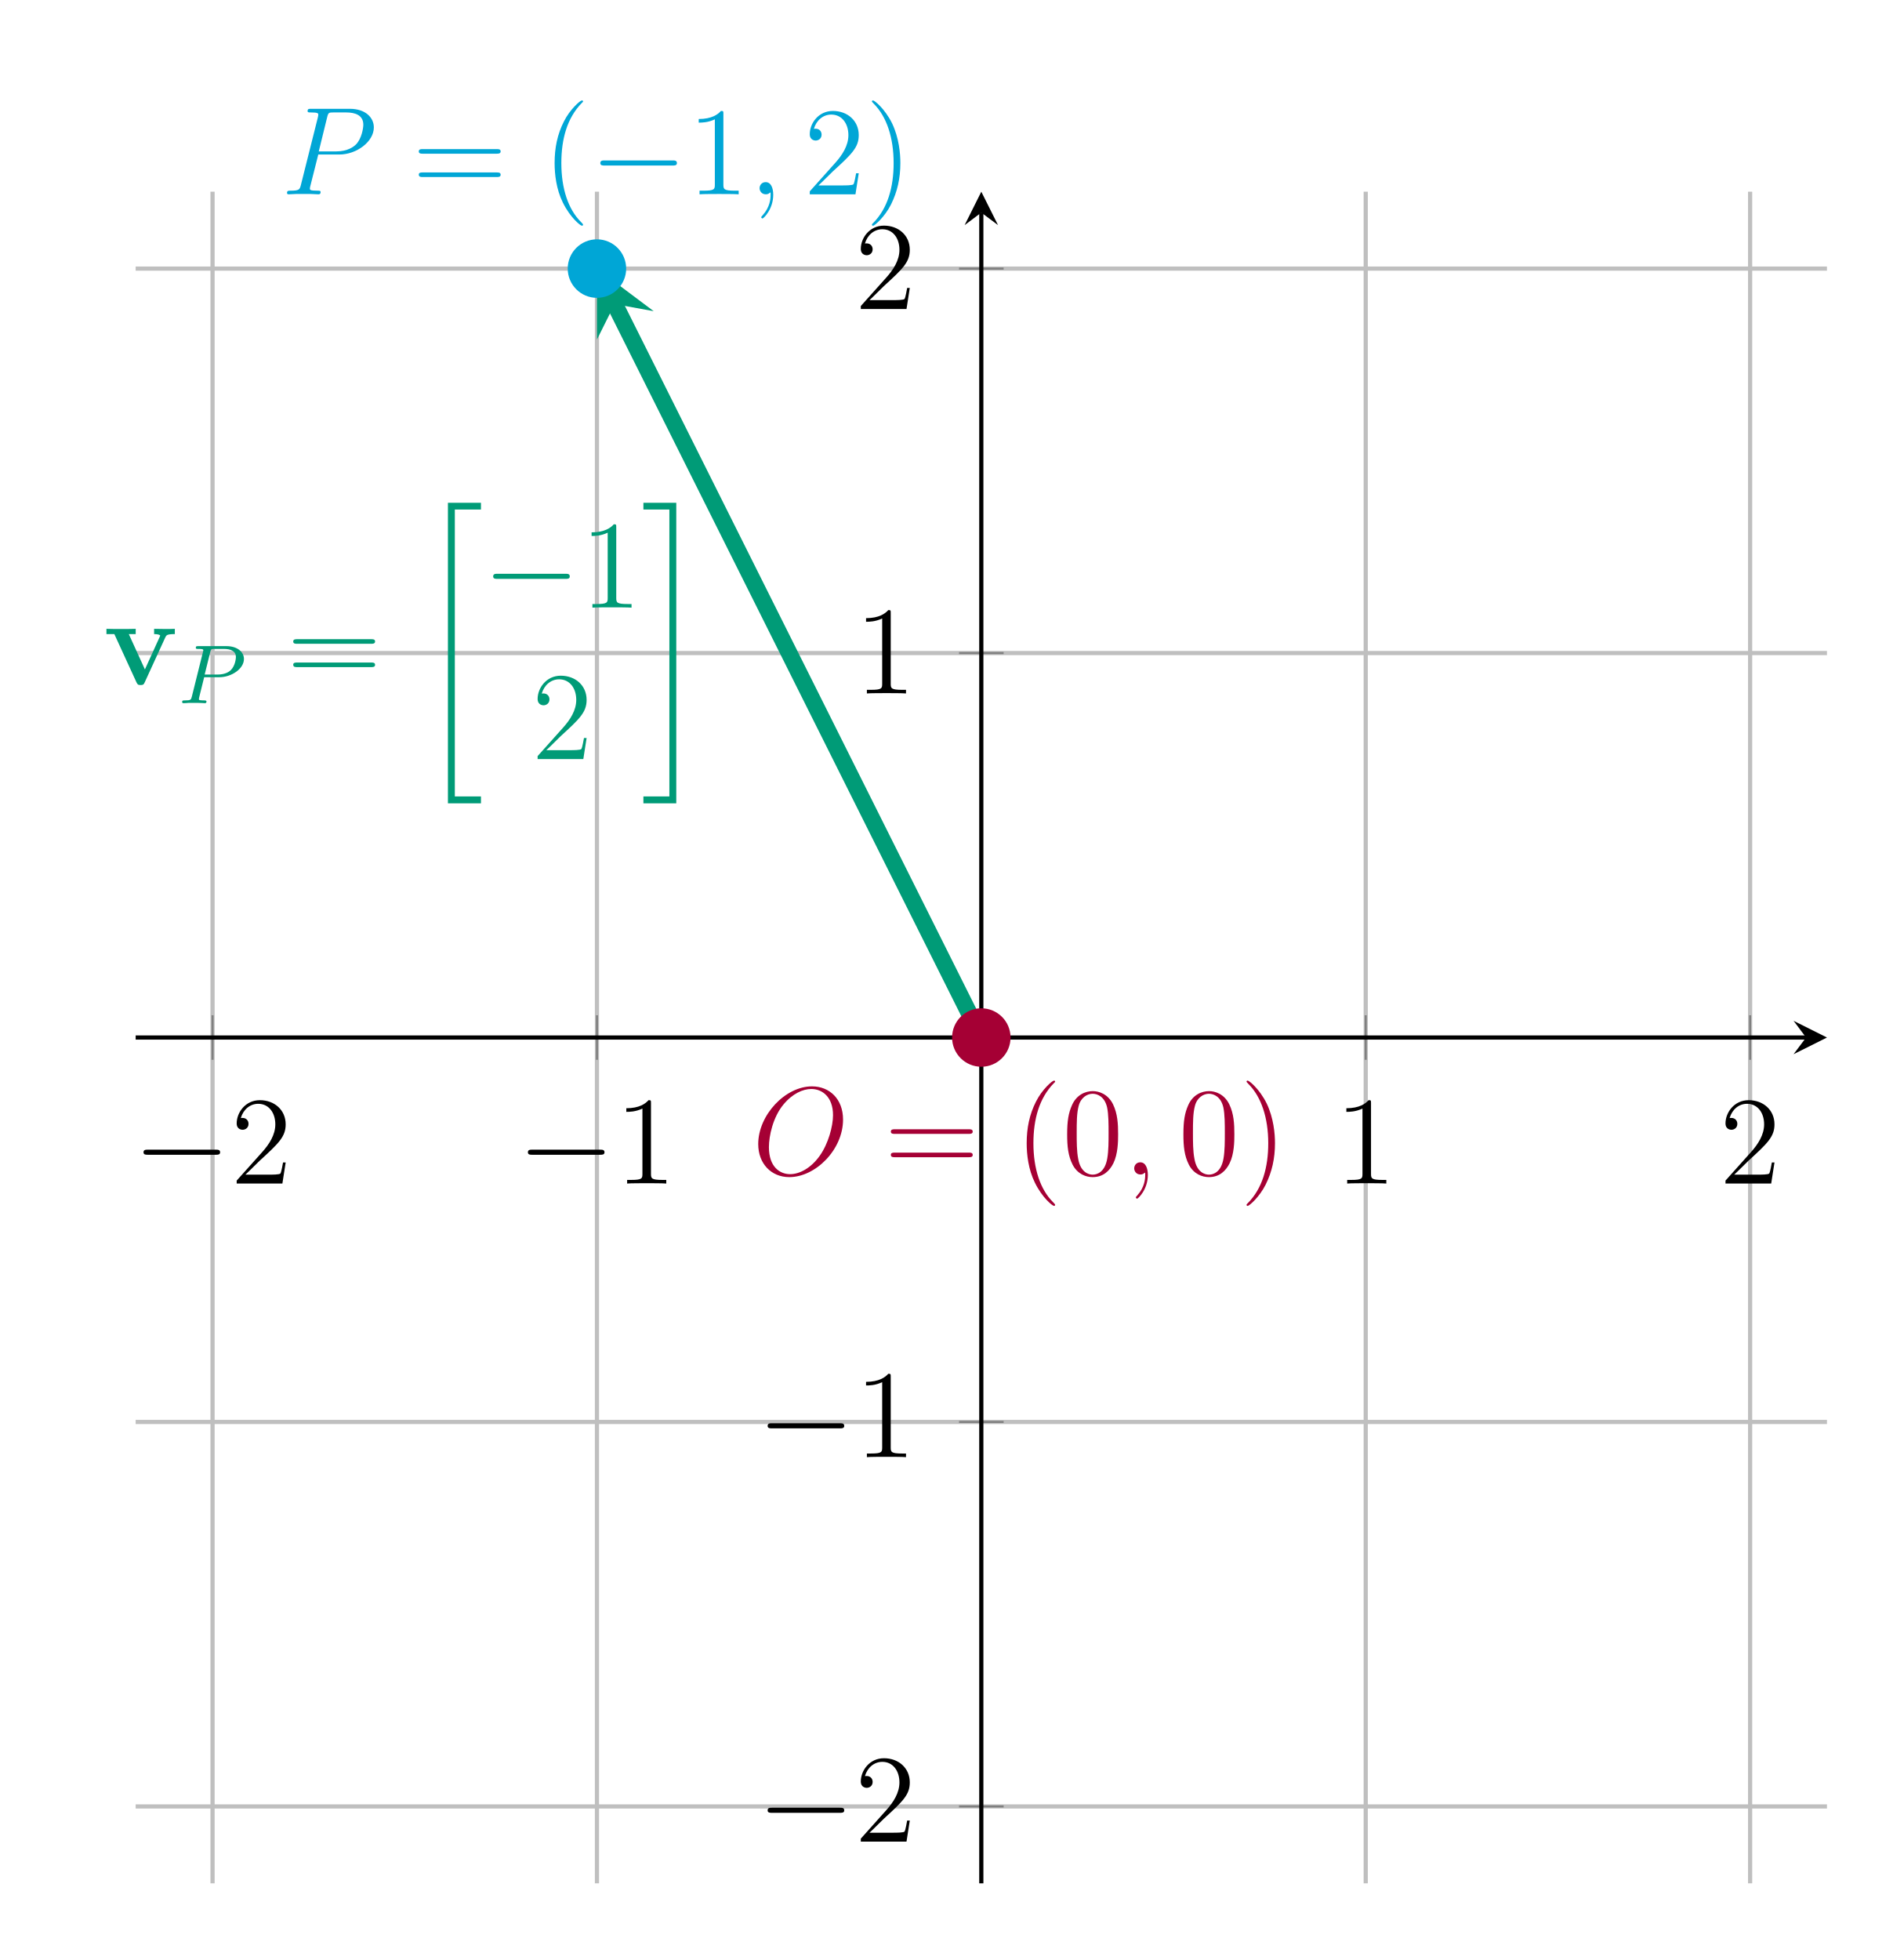
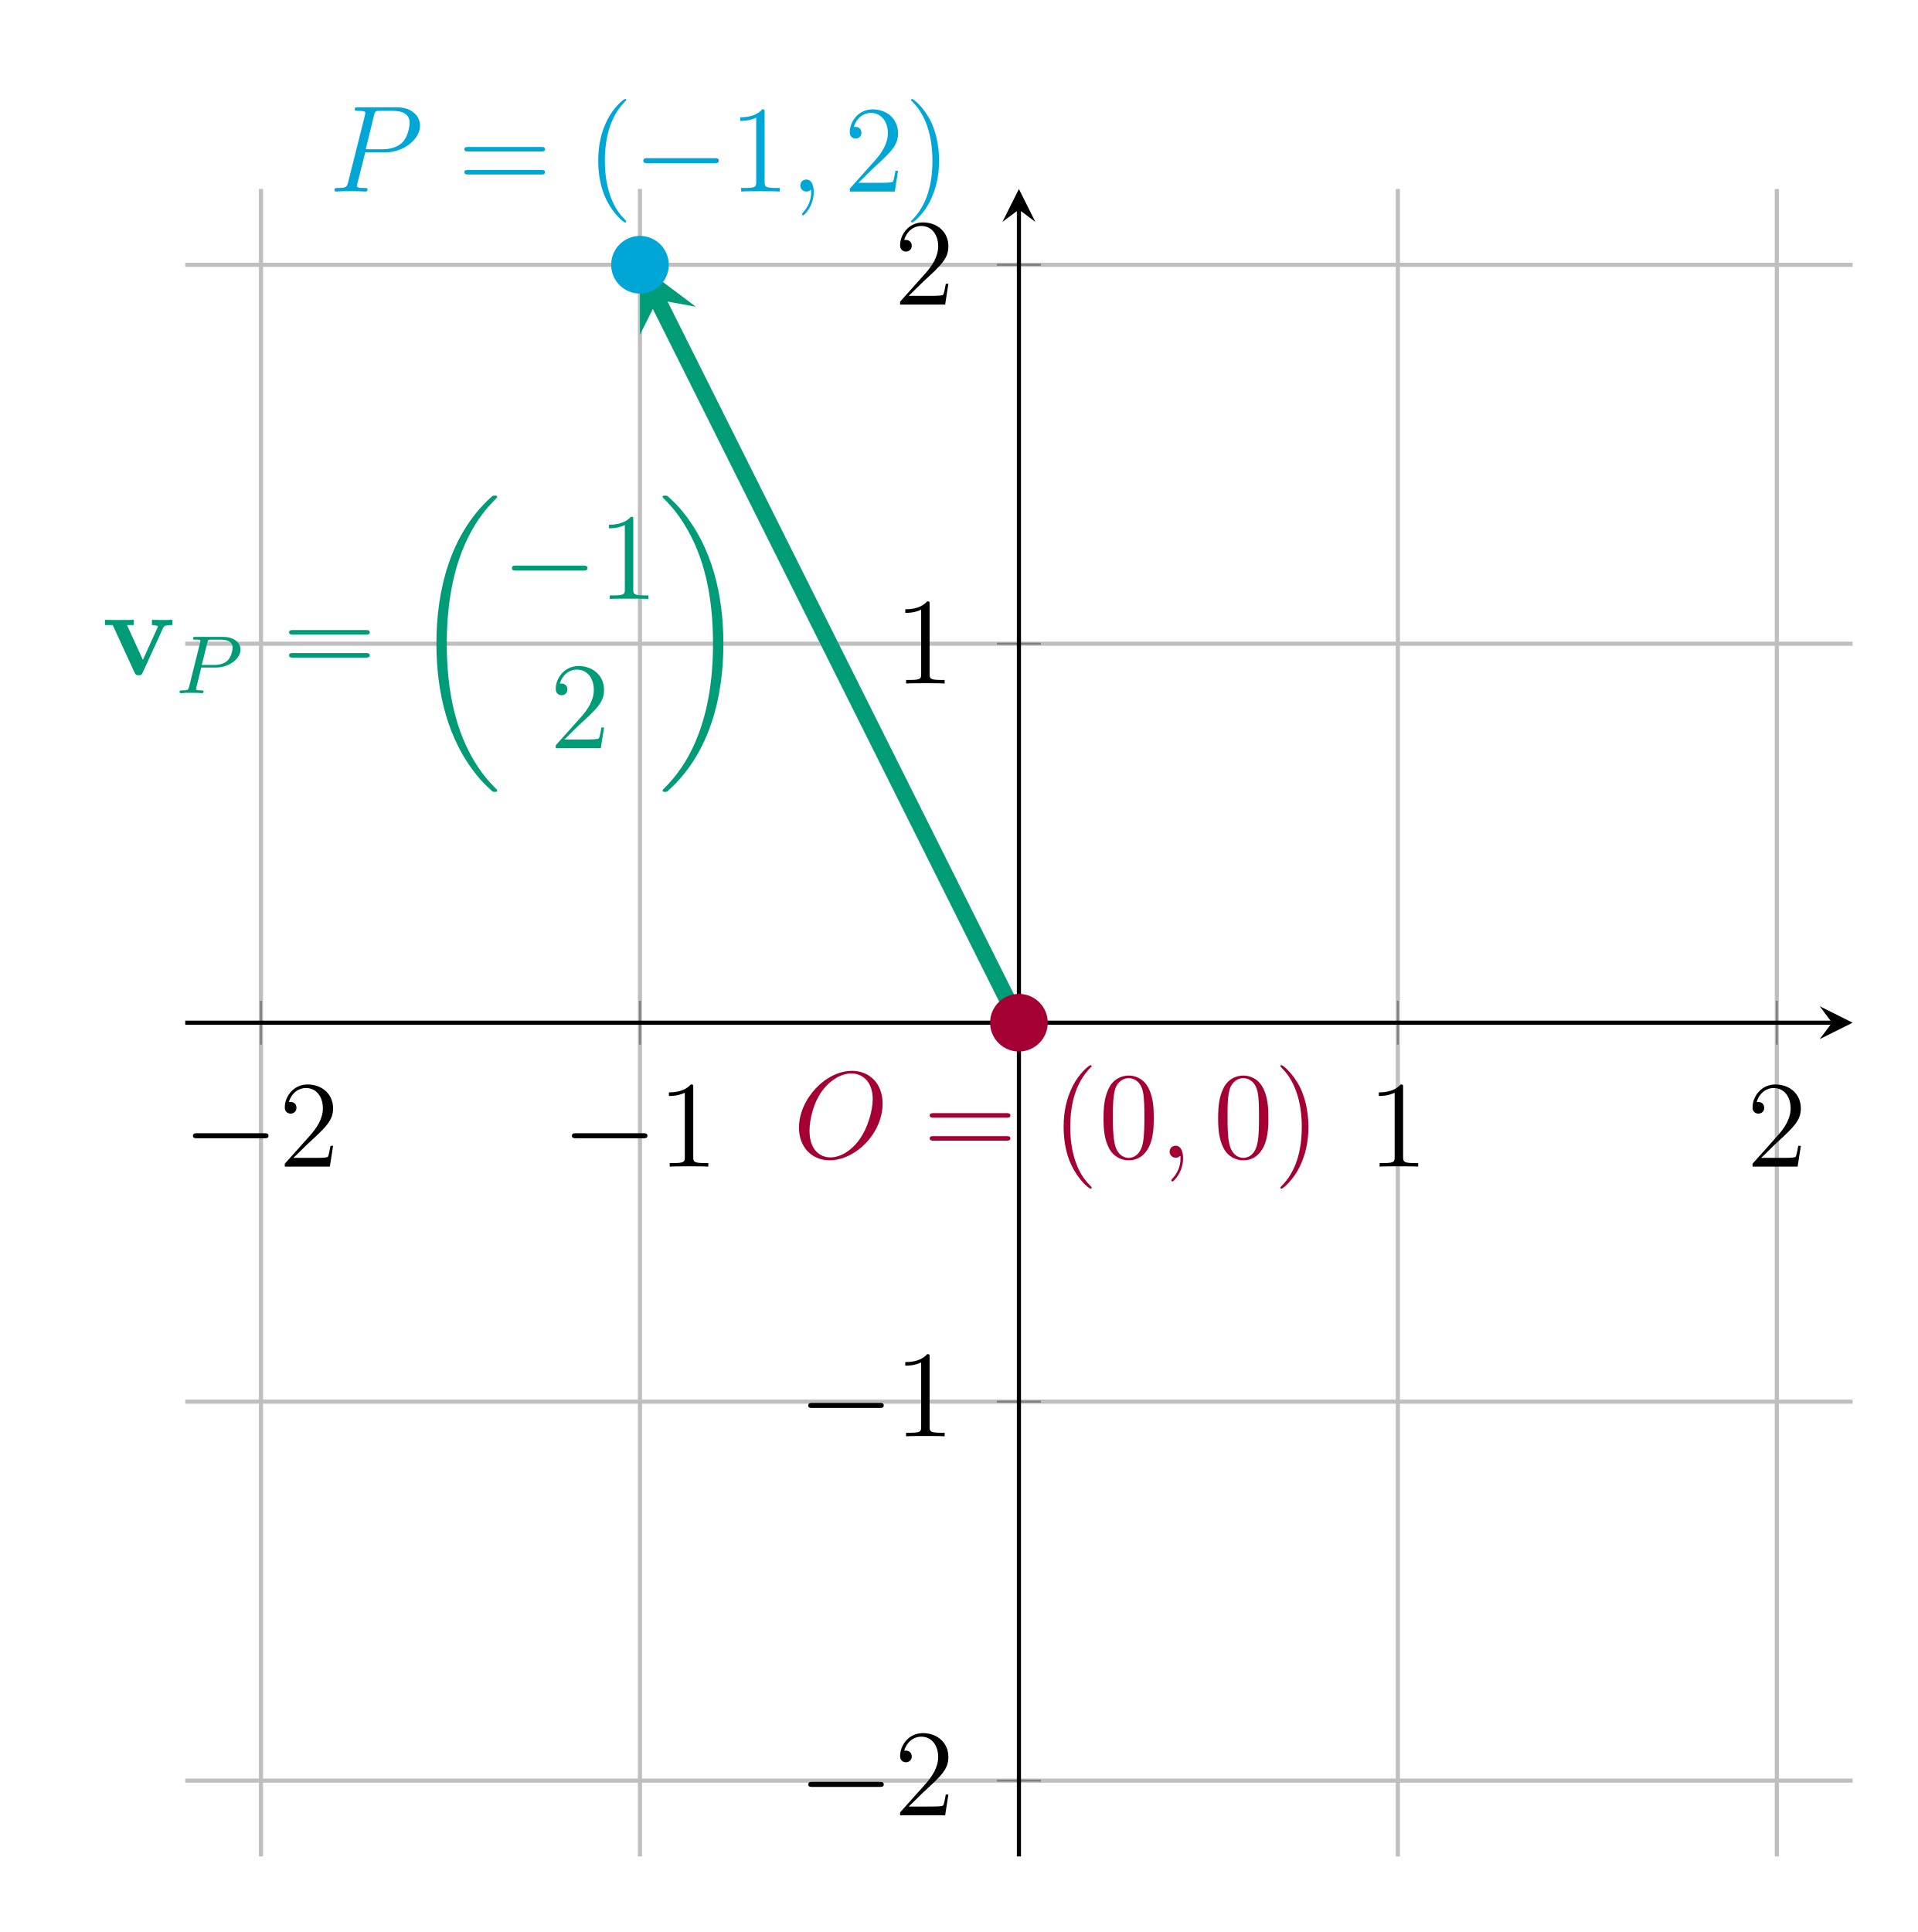
- <svg xmlns="http://www.w3.org/2000/svg" xmlns:xlink="http://www.w3.org/1999/xlink" width="179.904pt" height="186.27pt" viewBox="0 0 179.904 186.27" version="1.2">
+ <svg xmlns="http://www.w3.org/2000/svg" xmlns:xlink="http://www.w3.org/1999/xlink" width="184.885pt" height="186.27pt" viewBox="0 0 184.885 186.27" version="1.2">
  <defs>
    <g>
      <symbol overflow="visible" id="glyph0-0">
        <path style="stroke:none;" d="" />
      </symbol>
      <symbol overflow="visible" id="glyph0-1">
        <path style="stroke:none;" d="M 7.844 -2.734 C 8.047 -2.734 8.266 -2.734 8.266 -2.969 C 8.266 -3.219 8.047 -3.219 7.844 -3.219 L 1.406 -3.219 C 1.203 -3.219 0.984 -3.219 0.984 -2.969 C 0.984 -2.734 1.203 -2.734 1.406 -2.734 Z M 7.844 -2.734 " />
      </symbol>
      <symbol overflow="visible" id="glyph1-0">
        <path style="stroke:none;" d="" />
      </symbol>
      <symbol overflow="visible" id="glyph1-1">
        <path style="stroke:none;" d="M 5.234 -2 L 4.984 -2 C 4.938 -1.797 4.844 -1.141 4.734 -0.953 C 4.641 -0.844 3.969 -0.844 3.609 -0.844 L 1.406 -0.844 C 1.719 -1.125 2.453 -1.875 2.766 -2.172 C 4.578 -3.828 5.234 -4.453 5.234 -5.625 C 5.234 -7 4.156 -7.922 2.781 -7.922 C 1.391 -7.922 0.578 -6.734 0.578 -5.719 C 0.578 -5.109 1.109 -5.109 1.141 -5.109 C 1.391 -5.109 1.703 -5.281 1.703 -5.672 C 1.703 -6 1.469 -6.234 1.141 -6.234 C 1.031 -6.234 1.016 -6.234 0.969 -6.219 C 1.203 -7.031 1.844 -7.578 2.625 -7.578 C 3.625 -7.578 4.25 -6.734 4.25 -5.625 C 4.25 -4.625 3.672 -3.734 2.984 -2.969 L 0.578 -0.281 L 0.578 0 L 4.922 0 Z M 5.234 -2 " />
      </symbol>
      <symbol overflow="visible" id="glyph1-2">
        <path style="stroke:none;" d="M 3.422 -7.625 C 3.422 -7.906 3.422 -7.922 3.188 -7.922 C 2.906 -7.594 2.312 -7.156 1.078 -7.156 L 1.078 -6.812 C 1.359 -6.812 1.953 -6.812 2.609 -7.125 L 2.609 -0.922 C 2.609 -0.484 2.578 -0.344 1.531 -0.344 L 1.156 -0.344 L 1.156 0 C 1.469 -0.031 2.625 -0.031 3.031 -0.031 C 3.422 -0.031 4.562 -0.031 4.875 0 L 4.875 -0.344 L 4.516 -0.344 C 3.469 -0.344 3.422 -0.484 3.422 -0.922 Z M 3.422 -7.625 " />
      </symbol>
      <symbol overflow="visible" id="glyph1-3">
        <path style="stroke:none;" d="M 8.031 -3.859 C 8.203 -3.859 8.422 -3.859 8.422 -4.078 C 8.422 -4.297 8.219 -4.297 8.031 -4.297 L 1.031 -4.297 C 0.859 -4.297 0.641 -4.297 0.641 -4.078 C 0.641 -3.859 0.844 -3.859 1.031 -3.859 Z M 8.031 -1.641 C 8.203 -1.641 8.422 -1.641 8.422 -1.859 C 8.422 -2.078 8.219 -2.078 8.031 -2.078 L 1.031 -2.078 C 0.859 -2.078 0.641 -2.078 0.641 -1.875 C 0.641 -1.641 0.844 -1.641 1.031 -1.641 Z M 8.031 -1.641 " />
      </symbol>
      <symbol overflow="visible" id="glyph1-4">
        <path style="stroke:none;" d="M 3.875 2.891 C 3.875 2.859 3.875 2.828 3.672 2.625 C 2.469 1.422 1.812 -0.531 1.812 -2.969 C 1.812 -5.281 2.375 -7.266 3.75 -8.672 C 3.875 -8.781 3.875 -8.797 3.875 -8.828 C 3.875 -8.906 3.812 -8.922 3.766 -8.922 C 3.609 -8.922 2.625 -8.078 2.047 -6.906 C 1.438 -5.703 1.172 -4.422 1.172 -2.969 C 1.172 -1.906 1.328 -0.484 1.953 0.781 C 2.656 2.219 3.625 2.984 3.766 2.984 C 3.812 2.984 3.875 2.969 3.875 2.891 Z M 3.875 2.891 " />
      </symbol>
      <symbol overflow="visible" id="glyph1-5">
        <path style="stroke:none;" d="M 3.359 -2.969 C 3.359 -3.875 3.234 -5.344 2.578 -6.734 C 1.875 -8.156 0.891 -8.922 0.766 -8.922 C 0.719 -8.922 0.656 -8.906 0.656 -8.828 C 0.656 -8.797 0.656 -8.781 0.859 -8.578 C 2.047 -7.375 2.719 -5.406 2.719 -2.969 C 2.719 -0.672 2.156 1.328 0.781 2.719 C 0.656 2.828 0.656 2.859 0.656 2.891 C 0.656 2.969 0.719 2.984 0.766 2.984 C 0.922 2.984 1.891 2.125 2.469 0.969 C 3.078 -0.25 3.359 -1.531 3.359 -2.969 Z M 3.359 -2.969 " />
      </symbol>
      <symbol overflow="visible" id="glyph1-6">
        <path style="stroke:none;" d="M 5.328 -3.812 C 5.328 -4.797 5.281 -5.766 4.844 -6.672 C 4.359 -7.656 3.5 -7.922 2.922 -7.922 C 2.219 -7.922 1.375 -7.578 0.938 -6.578 C 0.609 -5.828 0.484 -5.094 0.484 -3.812 C 0.484 -2.656 0.578 -1.781 1 -0.938 C 1.469 -0.031 2.281 0.25 2.906 0.25 C 3.938 0.25 4.531 -0.375 4.875 -1.062 C 5.312 -1.953 5.328 -3.125 5.328 -3.812 Z M 2.906 0.016 C 2.531 0.016 1.75 -0.203 1.531 -1.5 C 1.391 -2.219 1.391 -3.125 1.391 -3.953 C 1.391 -4.922 1.391 -5.812 1.578 -6.516 C 1.781 -7.312 2.391 -7.672 2.906 -7.672 C 3.359 -7.672 4.047 -7.406 4.281 -6.375 C 4.422 -5.703 4.422 -4.766 4.422 -3.953 C 4.422 -3.156 4.422 -2.25 4.297 -1.531 C 4.078 -0.219 3.328 0.016 2.906 0.016 Z M 2.906 0.016 " />
      </symbol>
      <symbol overflow="visible" id="glyph2-0">
        <path style="stroke:none;" d="" />
      </symbol>
      <symbol overflow="visible" id="glyph2-1">
        <path style="stroke:none;" d="M 3.531 -3.781 L 5.531 -3.781 C 7.172 -3.781 8.812 -5 8.812 -6.359 C 8.812 -7.281 8.031 -8.125 6.531 -8.125 L 2.844 -8.125 C 2.625 -8.125 2.516 -8.125 2.516 -7.906 C 2.516 -7.781 2.625 -7.781 2.797 -7.781 C 3.531 -7.781 3.531 -7.688 3.531 -7.562 C 3.531 -7.531 3.531 -7.469 3.484 -7.281 L 1.875 -0.875 C 1.766 -0.469 1.734 -0.344 0.906 -0.344 C 0.672 -0.344 0.562 -0.344 0.562 -0.125 C 0.562 0 0.672 0 0.734 0 C 0.969 0 1.203 -0.031 1.422 -0.031 L 2.828 -0.031 C 3.047 -0.031 3.297 0 3.531 0 C 3.625 0 3.75 0 3.75 -0.219 C 3.75 -0.344 3.641 -0.344 3.469 -0.344 C 2.75 -0.344 2.734 -0.422 2.734 -0.547 C 2.734 -0.609 2.75 -0.688 2.766 -0.75 Z M 4.375 -7.328 C 4.484 -7.766 4.531 -7.781 5 -7.781 L 6.172 -7.781 C 7.078 -7.781 7.812 -7.5 7.812 -6.609 C 7.812 -6.297 7.656 -5.281 7.109 -4.734 C 6.906 -4.531 6.328 -4.078 5.25 -4.078 L 3.578 -4.078 Z M 4.375 -7.328 " />
      </symbol>
      <symbol overflow="visible" id="glyph2-2">
        <path style="stroke:none;" d="M 2.328 0.047 C 2.328 -0.641 2.094 -1.156 1.609 -1.156 C 1.219 -1.156 1.031 -0.844 1.031 -0.578 C 1.031 -0.328 1.219 0 1.625 0 C 1.781 0 1.906 -0.047 2.016 -0.156 C 2.031 -0.172 2.047 -0.172 2.062 -0.172 C 2.078 -0.172 2.078 -0.016 2.078 0.047 C 2.078 0.438 2.016 1.219 1.328 1.984 C 1.188 2.125 1.188 2.156 1.188 2.172 C 1.188 2.234 1.25 2.297 1.312 2.297 C 1.406 2.297 2.328 1.422 2.328 0.047 Z M 2.328 0.047 " />
      </symbol>
      <symbol overflow="visible" id="glyph2-3">
        <path style="stroke:none;" d="M 8.641 -5.219 C 8.641 -7.172 7.359 -8.375 5.688 -8.375 C 3.141 -8.375 0.578 -5.641 0.578 -2.891 C 0.578 -1.031 1.812 0.25 3.531 0.25 C 6.031 0.25 8.641 -2.359 8.641 -5.219 Z M 3.609 -0.031 C 2.625 -0.031 1.594 -0.734 1.594 -2.594 C 1.594 -3.672 1.984 -5.453 2.969 -6.641 C 3.828 -7.688 4.828 -8.125 5.625 -8.125 C 6.672 -8.125 7.688 -7.359 7.688 -5.641 C 7.688 -4.578 7.234 -2.922 6.438 -1.797 C 5.578 -0.578 4.484 -0.031 3.609 -0.031 Z M 3.609 -0.031 " />
      </symbol>
      <symbol overflow="visible" id="glyph3-0">
        <path style="stroke:none;" d="" />
      </symbol>
      <symbol overflow="visible" id="glyph3-1">
        <path style="stroke:none;" d="M 5.891 -4.5 C 5.984 -4.672 6.031 -4.781 6.781 -4.781 L 6.781 -5.281 C 6.344 -5.266 6.328 -5.266 5.828 -5.266 C 5.516 -5.266 5.484 -5.266 4.812 -5.281 L 4.812 -4.781 C 5.125 -4.781 5.391 -4.719 5.391 -4.625 C 5.391 -4.625 5.391 -4.609 5.328 -4.484 L 3.938 -1.422 L 2.406 -4.781 L 3.062 -4.781 L 3.062 -5.281 C 2.781 -5.266 1.953 -5.266 1.625 -5.266 C 1.281 -5.266 0.594 -5.266 0.281 -5.281 L 0.281 -4.781 L 1.031 -4.781 L 3.125 -0.219 C 3.234 0 3.266 0.062 3.531 0.062 C 3.734 0.062 3.828 0.031 3.922 -0.203 Z M 5.891 -4.5 " />
      </symbol>
      <symbol overflow="visible" id="glyph4-0">
        <path style="stroke:none;" d="" />
      </symbol>
      <symbol overflow="visible" id="glyph4-1">
        <path style="stroke:none;" d="M 2.5 -2.469 L 3.938 -2.469 C 5.094 -2.469 6.281 -3.266 6.281 -4.203 C 6.281 -4.875 5.641 -5.422 4.625 -5.422 L 1.938 -5.422 C 1.797 -5.422 1.703 -5.422 1.703 -5.266 C 1.703 -5.156 1.797 -5.156 1.922 -5.156 C 2.188 -5.156 2.422 -5.156 2.422 -5.031 C 2.422 -5 2.406 -5 2.391 -4.891 L 1.328 -0.625 C 1.25 -0.328 1.234 -0.266 0.672 -0.266 C 0.484 -0.266 0.406 -0.266 0.406 -0.109 C 0.406 -0.078 0.422 0 0.531 0 C 0.688 0 0.875 -0.016 1.031 -0.031 L 1.531 -0.031 C 2.297 -0.031 2.5 0 2.562 0 C 2.609 0 2.719 0 2.719 -0.156 C 2.719 -0.266 2.609 -0.266 2.469 -0.266 C 2.453 -0.266 2.312 -0.266 2.172 -0.281 C 2.016 -0.297 2 -0.312 2 -0.391 C 2 -0.422 2.016 -0.469 2.016 -0.516 Z M 3.078 -4.859 C 3.156 -5.141 3.156 -5.156 3.484 -5.156 L 4.359 -5.156 C 5.016 -5.156 5.516 -4.969 5.516 -4.375 C 5.516 -4.281 5.469 -3.578 5.031 -3.141 C 4.906 -3.016 4.531 -2.719 3.75 -2.719 L 2.547 -2.719 Z M 3.078 -4.859 " />
      </symbol>
      <symbol overflow="visible" id="glyph5-0">
        <path style="stroke:none;" d="" />
      </symbol>
      <symbol overflow="visible" id="glyph5-1">
-         <path style="stroke:none;" d="M 2.969 28.094 L 6.109 28.094 L 6.109 27.438 L 3.625 27.438 L 3.625 0.172 L 6.109 0.172 L 6.109 -0.469 L 2.969 -0.469 Z M 2.969 28.094 " />
+         <path style="stroke:none;" d="M 8.328 27.969 C 8.328 27.922 8.312 27.891 8.281 27.859 C 7.844 27.422 7.047 26.625 6.25 25.344 C 4.328 22.266 3.469 18.391 3.469 13.812 C 3.469 10.609 3.891 6.484 5.859 2.922 C 6.797 1.234 7.781 0.266 8.297 -0.266 C 8.328 -0.297 8.328 -0.328 8.328 -0.359 C 8.328 -0.469 8.25 -0.469 8.078 -0.469 C 7.922 -0.469 7.891 -0.469 7.719 -0.297 C 3.734 3.328 2.469 8.781 2.469 13.797 C 2.469 18.484 3.547 23.188 6.578 26.75 C 6.812 27.031 7.266 27.516 7.75 27.938 C 7.891 28.094 7.922 28.094 8.078 28.094 C 8.25 28.094 8.328 28.094 8.328 27.969 Z M 8.328 27.969 " />
      </symbol>
      <symbol overflow="visible" id="glyph5-2">
-         <path style="stroke:none;" d="M 2.641 27.438 L 0.172 27.438 L 0.172 28.094 L 3.297 28.094 L 3.297 -0.469 L 0.172 -0.469 L 0.172 0.172 L 2.641 0.172 Z M 2.641 27.438 " />
+         <path style="stroke:none;" d="M 6.281 13.812 C 6.281 9.125 5.203 4.422 2.172 0.859 C 1.938 0.578 1.484 0.094 1 -0.328 C 0.859 -0.469 0.828 -0.469 0.672 -0.469 C 0.531 -0.469 0.422 -0.469 0.422 -0.359 C 0.422 -0.312 0.469 -0.266 0.484 -0.234 C 0.906 0.188 1.703 0.984 2.5 2.281 C 4.422 5.344 5.281 9.219 5.281 13.797 C 5.281 17 4.859 21.141 2.891 24.688 C 1.953 26.375 0.969 27.359 0.469 27.859 C 0.438 27.891 0.422 27.938 0.422 27.969 C 0.422 28.094 0.531 28.094 0.672 28.094 C 0.828 28.094 0.859 28.094 1.031 27.906 C 5.031 24.281 6.281 18.828 6.281 13.812 Z M 6.281 13.812 " />
      </symbol>
    </g>
  </defs>
  <g id="surface1">
-     <path style="fill:none;stroke-width:0.399;stroke-linecap:butt;stroke-linejoin:miter;stroke:rgb(75%,75%,75%);stroke-opacity:1;stroke-miterlimit:10;" d="M 7.336 -0.001 L 7.336 161.395 M 44.018 -0.001 L 44.018 161.395 M 117.379 -0.001 L 117.379 161.395 M 154.061 -0.001 L 154.061 161.395 " transform="matrix(0.996096,0,0,-0.996096,12.89599,178.9836)" />
-     <path style="fill:none;stroke-width:0.399;stroke-linecap:butt;stroke-linejoin:miter;stroke:rgb(75%,75%,75%);stroke-opacity:1;stroke-miterlimit:10;" d="M -0.001 7.336 L 161.394 7.336 M -0.001 44.019 L 161.394 44.019 M -0.001 117.379 L 161.394 117.379 M -0.001 154.058 L 161.394 154.058 " transform="matrix(0.996096,0,0,-0.996096,12.89599,178.9836)" />
-     <path style="fill:none;stroke-width:0.199;stroke-linecap:butt;stroke-linejoin:miter;stroke:rgb(50%,50%,50%);stroke-opacity:1;stroke-miterlimit:10;" d="M 7.336 78.572 L 7.336 82.822 M 44.018 78.572 L 44.018 82.822 M 117.379 78.572 L 117.379 82.822 M 154.061 78.572 L 154.061 82.822 " transform="matrix(0.996096,0,0,-0.996096,12.89599,178.9836)" />
-     <path style="fill:none;stroke-width:0.199;stroke-linecap:butt;stroke-linejoin:miter;stroke:rgb(50%,50%,50%);stroke-opacity:1;stroke-miterlimit:10;" d="M 78.571 7.336 L 82.826 7.336 M 78.571 44.019 L 82.826 44.019 M 78.571 117.379 L 82.826 117.379 M 78.571 154.058 L 82.826 154.058 " transform="matrix(0.996096,0,0,-0.996096,12.89599,178.9836)" />
-     <path style="fill:none;stroke-width:0.399;stroke-linecap:butt;stroke-linejoin:miter;stroke:rgb(0%,0%,0%);stroke-opacity:1;stroke-miterlimit:10;" d="M -0.001 80.697 L 159.402 80.697 " transform="matrix(0.996096,0,0,-0.996096,12.89599,178.9836)" />
-     <path style=" stroke:none;fill-rule:nonzero;fill:rgb(0%,0%,0%);fill-opacity:1;" d="M 173.66 98.602 L 170.484 97.012 L 171.676 98.602 L 170.484 100.188 " />
-     <path style="fill:none;stroke-width:0.399;stroke-linecap:butt;stroke-linejoin:miter;stroke:rgb(0%,0%,0%);stroke-opacity:1;stroke-miterlimit:10;" d="M 80.696 -0.001 L 80.696 159.403 " transform="matrix(0.996096,0,0,-0.996096,12.89599,178.9836)" />
-     <path style=" stroke:none;fill-rule:nonzero;fill:rgb(0%,0%,0%);fill-opacity:1;" d="M 93.277 18.219 L 91.691 21.395 L 93.277 20.203 L 94.867 21.395 " />
+     <path style="fill:none;stroke-width:0.399;stroke-linecap:butt;stroke-linejoin:miter;stroke:rgb(75%,75%,75%);stroke-opacity:1;stroke-miterlimit:10;" d="M 7.335 -0.001 L 7.335 161.395 M 44.017 -0.001 L 44.017 161.395 M 117.378 -0.001 L 117.378 161.395 M 154.06 -0.001 L 154.06 161.395 " transform="matrix(0.996096,0,0,-0.996096,17.8578,178.9836)" />
+     <path style="fill:none;stroke-width:0.399;stroke-linecap:butt;stroke-linejoin:miter;stroke:rgb(75%,75%,75%);stroke-opacity:1;stroke-miterlimit:10;" d="M 0.002 7.336 L 161.397 7.336 M 0.002 44.019 L 161.397 44.019 M 0.002 117.379 L 161.397 117.379 M 0.002 154.058 L 161.397 154.058 " transform="matrix(0.996096,0,0,-0.996096,17.8578,178.9836)" />
+     <path style="fill:none;stroke-width:0.199;stroke-linecap:butt;stroke-linejoin:miter;stroke:rgb(50%,50%,50%);stroke-opacity:1;stroke-miterlimit:10;" d="M 7.335 78.572 L 7.335 82.822 M 44.017 78.572 L 44.017 82.822 M 117.378 78.572 L 117.378 82.822 M 154.06 78.572 L 154.06 82.822 " transform="matrix(0.996096,0,0,-0.996096,17.8578,178.9836)" />
+     <path style="fill:none;stroke-width:0.199;stroke-linecap:butt;stroke-linejoin:miter;stroke:rgb(50%,50%,50%);stroke-opacity:1;stroke-miterlimit:10;" d="M 78.57 7.336 L 82.825 7.336 M 78.57 44.019 L 82.825 44.019 M 78.57 117.379 L 82.825 117.379 M 78.57 154.058 L 82.825 154.058 " transform="matrix(0.996096,0,0,-0.996096,17.8578,178.9836)" />
+     <path style="fill:none;stroke-width:0.399;stroke-linecap:butt;stroke-linejoin:miter;stroke:rgb(0%,0%,0%);stroke-opacity:1;stroke-miterlimit:10;" d="M 0.002 80.697 L 159.405 80.697 " transform="matrix(0.996096,0,0,-0.996096,17.8578,178.9836)" />
+     <path style=" stroke:none;fill-rule:nonzero;fill:rgb(0%,0%,0%);fill-opacity:1;" d="M 178.625 98.602 L 175.449 97.012 L 176.641 98.602 L 175.449 100.188 " />
+     <path style="fill:none;stroke-width:0.399;stroke-linecap:butt;stroke-linejoin:miter;stroke:rgb(0%,0%,0%);stroke-opacity:1;stroke-miterlimit:10;" d="M 80.699 -0.001 L 80.699 159.403 " transform="matrix(0.996096,0,0,-0.996096,17.8578,178.9836)" />
+     <path style=" stroke:none;fill-rule:nonzero;fill:rgb(0%,0%,0%);fill-opacity:1;" d="M 98.242 18.219 L 96.652 21.395 L 98.242 20.203 L 99.828 21.395 " />
    <g style="fill:rgb(0%,0%,0%);fill-opacity:1;">
-       <use xlink:href="#glyph0-1" x="12.657" y="112.478" />
+       <use xlink:href="#glyph0-1" x="17.619" y="112.478" />
    </g>
    <g style="fill:rgb(0%,0%,0%);fill-opacity:1;">
-       <use xlink:href="#glyph1-1" x="21.92" y="112.478" />
+       <use xlink:href="#glyph1-1" x="26.881" y="112.478" />
    </g>
    <g style="fill:rgb(0%,0%,0%);fill-opacity:1;">
-       <use xlink:href="#glyph0-1" x="49.194" y="112.478" />
+       <use xlink:href="#glyph0-1" x="54.157" y="112.478" />
    </g>
    <g style="fill:rgb(0%,0%,0%);fill-opacity:1;">
-       <use xlink:href="#glyph1-2" x="58.456" y="112.478" />
+       <use xlink:href="#glyph1-2" x="63.418" y="112.478" />
    </g>
    <g style="fill:rgb(0%,0%,0%);fill-opacity:1;">
-       <use xlink:href="#glyph1-2" x="126.899" y="112.478" />
+       <use xlink:href="#glyph1-2" x="131.862" y="112.478" />
    </g>
    <g style="fill:rgb(0%,0%,0%);fill-opacity:1;">
-       <use xlink:href="#glyph1-1" x="163.437" y="112.478" />
+       <use xlink:href="#glyph1-1" x="168.399" y="112.478" />
    </g>
    <g style="fill:rgb(0%,0%,0%);fill-opacity:1;">
-       <use xlink:href="#glyph0-1" x="71.982" y="175.017" />
+       <use xlink:href="#glyph0-1" x="76.945" y="175.017" />
    </g>
    <g style="fill:rgb(0%,0%,0%);fill-opacity:1;">
-       <use xlink:href="#glyph1-1" x="81.245" y="175.017" />
+       <use xlink:href="#glyph1-1" x="86.207" y="175.017" />
    </g>
    <g style="fill:rgb(0%,0%,0%);fill-opacity:1;">
-       <use xlink:href="#glyph0-1" x="71.982" y="138.48" />
+       <use xlink:href="#glyph0-1" x="76.945" y="138.48" />
    </g>
    <g style="fill:rgb(0%,0%,0%);fill-opacity:1;">
-       <use xlink:href="#glyph1-2" x="81.245" y="138.48" />
+       <use xlink:href="#glyph1-2" x="86.207" y="138.48" />
    </g>
    <g style="fill:rgb(0%,0%,0%);fill-opacity:1;">
-       <use xlink:href="#glyph1-2" x="81.245" y="65.902" />
+       <use xlink:href="#glyph1-2" x="86.207" y="65.902" />
    </g>
    <g style="fill:rgb(0%,0%,0%);fill-opacity:1;">
-       <use xlink:href="#glyph1-1" x="81.245" y="29.365" />
+       <use xlink:href="#glyph1-1" x="86.207" y="29.365" />
    </g>
    <g style="fill:rgb(0%,65.099%,83.922%);fill-opacity:1;">
-       <use xlink:href="#glyph2-1" x="26.723" y="18.466" />
+       <use xlink:href="#glyph2-1" x="31.685" y="18.466" />
    </g>
    <g style="fill:rgb(0%,65.099%,83.922%);fill-opacity:1;">
-       <use xlink:href="#glyph1-3" x="39.166" y="18.466" />
+       <use xlink:href="#glyph1-3" x="44.128" y="18.466" />
    </g>
    <g style="fill:rgb(0%,65.099%,83.922%);fill-opacity:1;">
-       <use xlink:href="#glyph1-4" x="51.546" y="18.466" />
+       <use xlink:href="#glyph1-4" x="56.508" y="18.466" />
    </g>
    <g style="fill:rgb(0%,65.099%,83.922%);fill-opacity:1;">
-       <use xlink:href="#glyph0-1" x="56.078" y="18.466" />
+       <use xlink:href="#glyph0-1" x="61.04" y="18.466" />
    </g>
    <g style="fill:rgb(0%,65.099%,83.922%);fill-opacity:1;">
-       <use xlink:href="#glyph1-2" x="65.339" y="18.466" />
+       <use xlink:href="#glyph1-2" x="70.301" y="18.466" />
    </g>
    <g style="fill:rgb(0%,65.099%,83.922%);fill-opacity:1;">
-       <use xlink:href="#glyph2-2" x="71.17" y="18.466" />
+       <use xlink:href="#glyph2-2" x="76.131" y="18.466" />
    </g>
    <g style="fill:rgb(0%,65.099%,83.922%);fill-opacity:1;">
-       <use xlink:href="#glyph1-1" x="76.393" y="18.466" />
-       <use xlink:href="#glyph1-5" x="82.224" y="18.466" />
+       <use xlink:href="#glyph1-1" x="81.355" y="18.466" />
+       <use xlink:href="#glyph1-5" x="87.185" y="18.466" />
    </g>
-     <path style="fill:none;stroke-width:1.594;stroke-linecap:round;stroke-linejoin:miter;stroke:rgb(0%,60.782%,46.666%);stroke-opacity:1;stroke-miterlimit:10;" d="M 80.696 80.697 L 45.708 150.673 " transform="matrix(0.996096,0,0,-0.996096,12.89599,178.9836)" />
-     <path style=" stroke:none;fill-rule:nonzero;fill:rgb(0%,60.782%,46.666%);fill-opacity:1;" d="M 56.742 25.527 L 56.742 32.27 L 58.426 28.898 L 62.137 29.574 " />
+     <path style="fill:none;stroke-width:1.594;stroke-linecap:round;stroke-linejoin:miter;stroke:rgb(0%,60.782%,46.666%);stroke-opacity:1;stroke-miterlimit:10;" d="M 80.699 80.697 L 45.711 150.673 " transform="matrix(0.996096,0,0,-0.996096,17.8578,178.9836)" />
+     <path style=" stroke:none;fill-rule:nonzero;fill:rgb(0%,60.782%,46.666%);fill-opacity:1;" d="M 61.703 25.527 L 61.703 32.27 L 63.391 28.898 L 67.098 29.574 " />
    <g style="fill:rgb(0%,60.782%,46.666%);fill-opacity:1;">
      <use xlink:href="#glyph3-1" x="9.837" y="65.042" />
    </g>
    <g style="fill:rgb(0%,60.782%,46.666%);fill-opacity:1;">
-       <use xlink:href="#glyph4-1" x="16.907" y="66.828" />
+       <use xlink:href="#glyph4-1" x="16.908" y="66.828" />
    </g>
    <g style="fill:rgb(0%,60.782%,46.666%);fill-opacity:1;">
      <use xlink:href="#glyph1-3" x="27.231" y="65.042" />
    </g>
    <g style="fill:rgb(0%,60.782%,46.666%);fill-opacity:1;">
-       <use xlink:href="#glyph5-1" x="39.608" y="48.251" />
+       <use xlink:href="#glyph5-1" x="39.609" y="48.251" />
    </g>
    <g style="fill:rgb(0%,60.782%,46.666%);fill-opacity:1;">
-       <use xlink:href="#glyph0-1" x="45.893" y="57.748" />
+       <use xlink:href="#glyph0-1" x="48.374" y="57.748" />
    </g>
    <g style="fill:rgb(0%,60.782%,46.666%);fill-opacity:1;">
-       <use xlink:href="#glyph1-2" x="55.155" y="57.748" />
+       <use xlink:href="#glyph1-2" x="57.636" y="57.748" />
    </g>
    <g style="fill:rgb(0%,60.782%,46.666%);fill-opacity:1;">
-       <use xlink:href="#glyph1-1" x="50.525" y="72.137" />
+       <use xlink:href="#glyph1-1" x="53.005" y="72.137" />
    </g>
    <g style="fill:rgb(0%,60.782%,46.666%);fill-opacity:1;">
-       <use xlink:href="#glyph5-2" x="60.986" y="48.251" />
+       <use xlink:href="#glyph5-2" x="63.466" y="48.251" />
    </g>
    <g style="fill:rgb(64.705%,0%,20.392%);fill-opacity:1;">
-       <use xlink:href="#glyph2-3" x="71.494" y="111.618" />
+       <use xlink:href="#glyph2-3" x="76.457" y="111.618" />
    </g>
    <g style="fill:rgb(64.705%,0%,20.392%);fill-opacity:1;">
-       <use xlink:href="#glyph1-3" x="84.038" y="111.618" />
+       <use xlink:href="#glyph1-3" x="89" y="111.618" />
    </g>
    <g style="fill:rgb(64.705%,0%,20.392%);fill-opacity:1;">
-       <use xlink:href="#glyph1-4" x="96.418" y="111.618" />
-       <use xlink:href="#glyph1-6" x="100.953" y="111.618" />
+       <use xlink:href="#glyph1-4" x="101.38" y="111.618" />
+       <use xlink:href="#glyph1-6" x="105.915" y="111.618" />
    </g>
    <g style="fill:rgb(64.705%,0%,20.392%);fill-opacity:1;">
-       <use xlink:href="#glyph2-2" x="106.779" y="111.618" />
+       <use xlink:href="#glyph2-2" x="111.742" y="111.618" />
    </g>
    <g style="fill:rgb(64.705%,0%,20.392%);fill-opacity:1;">
-       <use xlink:href="#glyph1-6" x="112.003" y="111.618" />
-       <use xlink:href="#glyph1-5" x="117.833" y="111.618" />
+       <use xlink:href="#glyph1-6" x="116.965" y="111.618" />
+       <use xlink:href="#glyph1-5" x="122.796" y="111.618" />
    </g>
-     <path style="fill-rule:nonzero;fill:rgb(0%,65.099%,83.922%);fill-opacity:1;stroke-width:1.594;stroke-linecap:butt;stroke-linejoin:miter;stroke:rgb(0%,65.099%,83.922%);stroke-opacity:1;stroke-miterlimit:10;" d="M 46.01 154.058 C 46.01 155.16 45.116 156.054 44.018 156.054 C 42.916 156.054 42.026 155.16 42.026 154.058 C 42.026 152.96 42.916 152.065 44.018 152.065 C 45.116 152.065 46.01 152.96 46.01 154.058 Z M 46.01 154.058 " transform="matrix(0.996096,0,0,-0.996096,12.89599,178.9836)" />
-     <path style="fill-rule:nonzero;fill:rgb(64.705%,0%,20.392%);fill-opacity:1;stroke-width:1.594;stroke-linecap:butt;stroke-linejoin:miter;stroke:rgb(64.705%,0%,20.392%);stroke-opacity:1;stroke-miterlimit:10;" d="M 82.689 80.697 C 82.689 81.799 81.798 82.689 80.696 82.689 C 79.598 82.689 78.704 81.799 78.704 80.697 C 78.704 79.599 79.598 78.705 80.696 78.705 C 81.798 78.705 82.689 79.599 82.689 80.697 Z M 82.689 80.697 " transform="matrix(0.996096,0,0,-0.996096,12.89599,178.9836)" />
+     <path style="fill-rule:nonzero;fill:rgb(0%,65.099%,83.922%);fill-opacity:1;stroke-width:1.594;stroke-linecap:butt;stroke-linejoin:miter;stroke:rgb(0%,65.099%,83.922%);stroke-opacity:1;stroke-miterlimit:10;" d="M 46.009 154.058 C 46.009 155.16 45.119 156.054 44.017 156.054 C 42.915 156.054 42.025 155.16 42.025 154.058 C 42.025 152.96 42.915 152.065 44.017 152.065 C 45.119 152.065 46.009 152.96 46.009 154.058 Z M 46.009 154.058 " transform="matrix(0.996096,0,0,-0.996096,17.8578,178.9836)" />
+     <path style="fill-rule:nonzero;fill:rgb(64.705%,0%,20.392%);fill-opacity:1;stroke-width:1.594;stroke-linecap:butt;stroke-linejoin:miter;stroke:rgb(64.705%,0%,20.392%);stroke-opacity:1;stroke-miterlimit:10;" d="M 82.692 80.697 C 82.692 81.799 81.797 82.689 80.699 82.689 C 79.597 82.689 78.707 81.799 78.707 80.697 C 78.707 79.599 79.597 78.705 80.699 78.705 C 81.797 78.705 82.692 79.599 82.692 80.697 Z M 82.692 80.697 " transform="matrix(0.996096,0,0,-0.996096,17.8578,178.9836)" />
  </g>
</svg>
